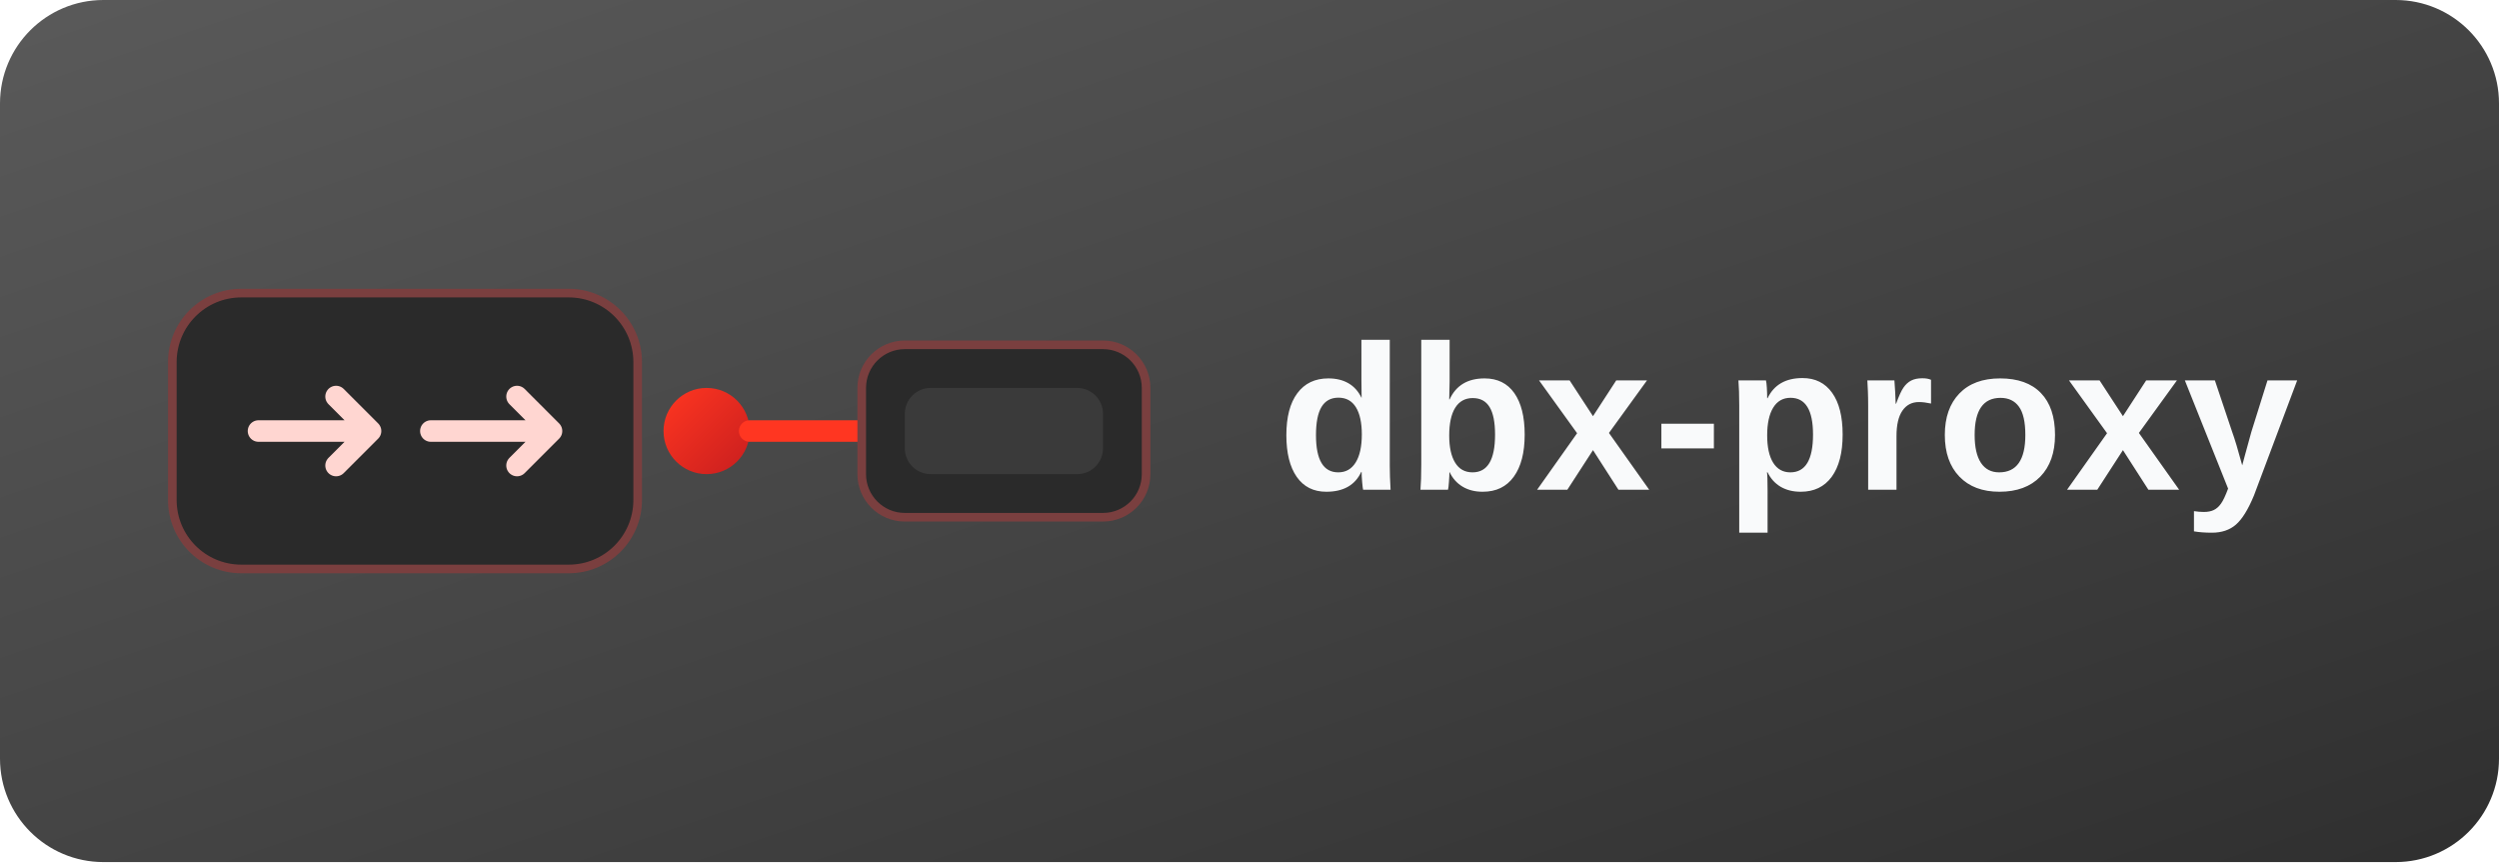
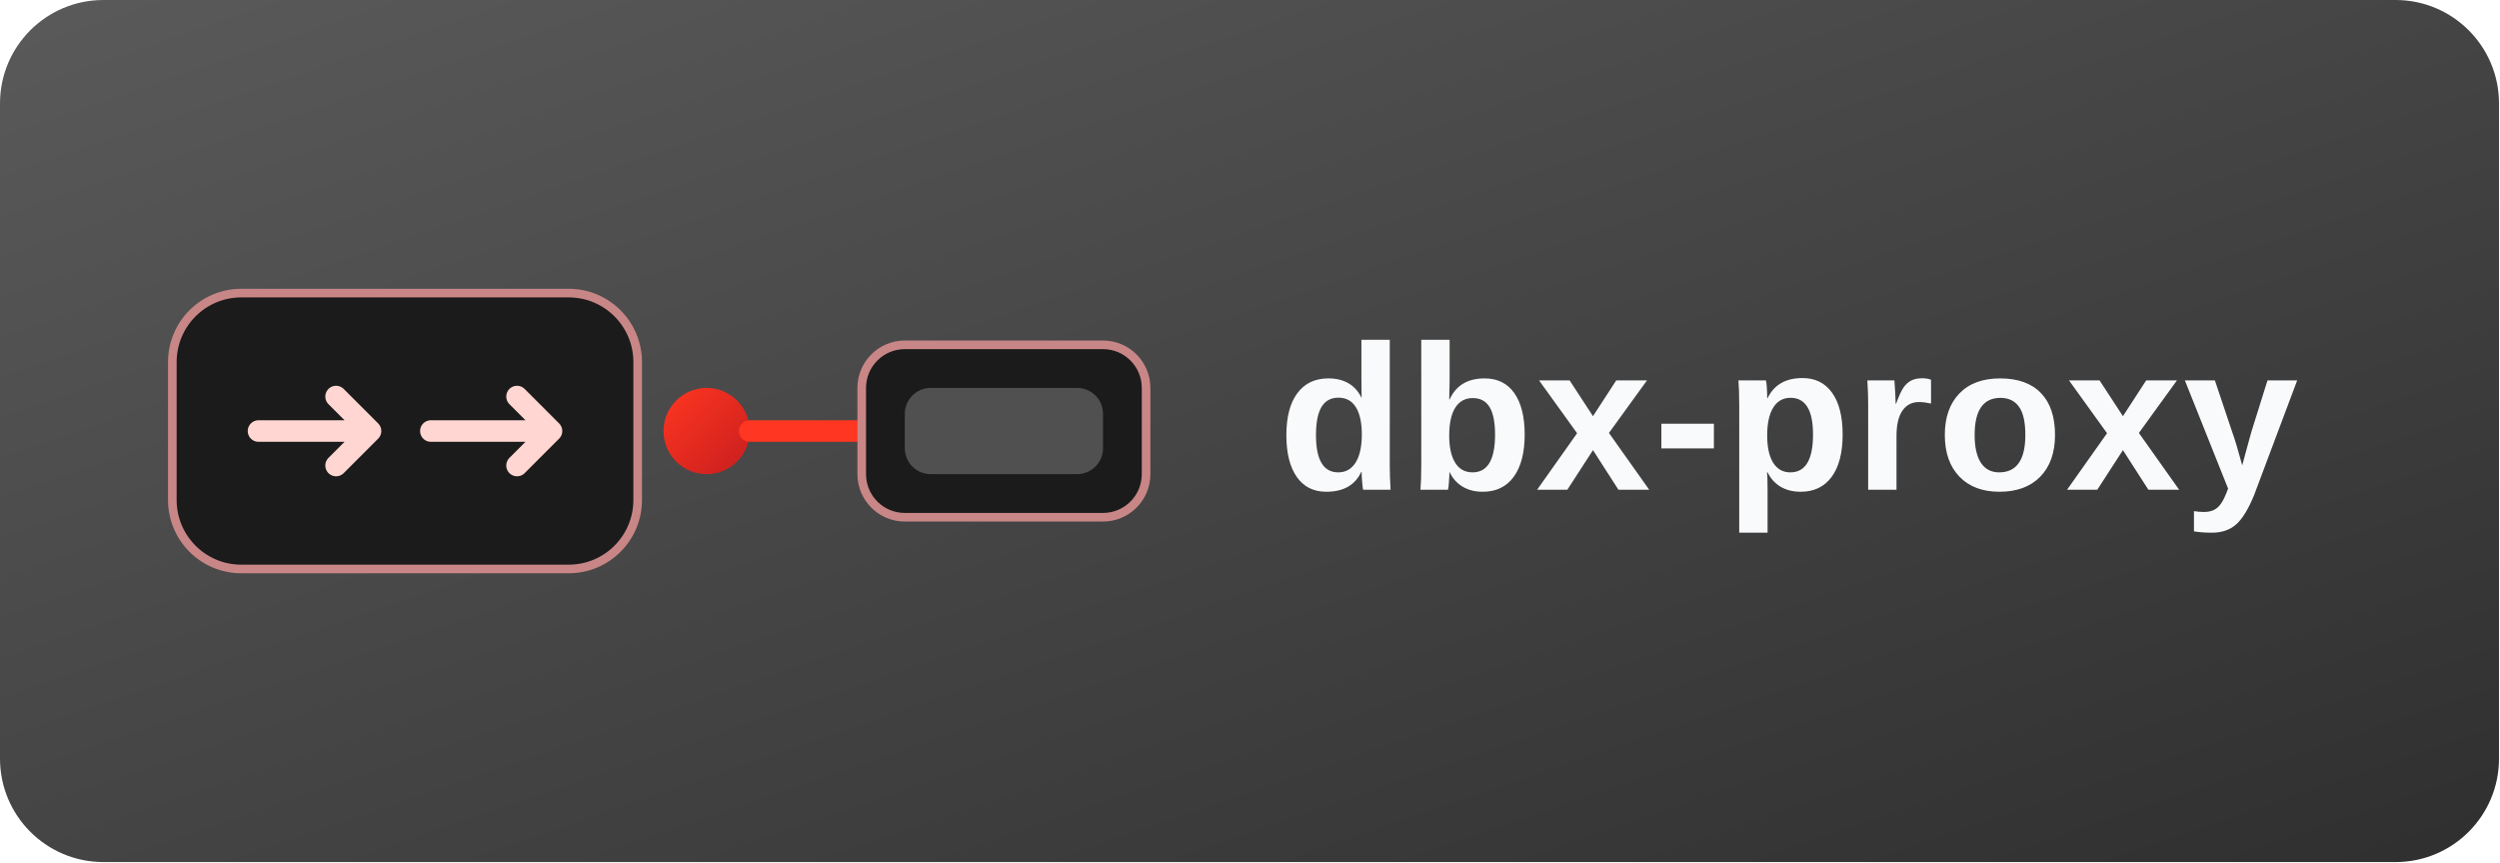
<svg xmlns="http://www.w3.org/2000/svg" width="580" height="200" viewBox="0 0 580 200" role="img" aria-labelledby="title desc">
  <defs>
    <linearGradient id="bg" x1="0" y1="0" x2="1" y2="1">
      <stop offset="0%" stop-color="#5A5A5A" />
      <stop offset="100%" stop-color="#2F2F2F" />
    </linearGradient>
    <linearGradient id="accent" x1="0" y1="0" x2="1" y2="1">
      <stop offset="0%" stop-color="#FF3621" />
      <stop offset="100%" stop-color="#C81E1E" />
    </linearGradient>
  </defs>
  <rect x="0" y="0" width="580" height="200" rx="24" fill="url(#bg)" stroke="none" />
  <g transform="translate(40,46)">
-     <rect x="0" y="22" width="108" height="64" rx="16" fill="#2A2A2A" stroke="#7A3F3F" stroke-width="2" />
+     <rect x="0" y="22" width="108" height="64" rx="16" fill="#1B1B1B" stroke="#C98686" stroke-width="2" />
    <path d="M20 54h26m0 0l-8-8m8 8l-8 8" fill="none" stroke="#FFD6D1" stroke-width="5" stroke-linecap="round" stroke-linejoin="round" />
    <path d="M60 54h28m0 0l-8-8m8 8l-8 8" fill="none" stroke="#FFD6D1" stroke-width="5" stroke-linecap="round" stroke-linejoin="round" />
    <circle cx="124" cy="54" r="10" fill="url(#accent)" />
    <path d="M134 54h26" fill="none" stroke="#FF3621" stroke-width="5" stroke-linecap="round" />
-     <rect x="160" y="34" width="66" height="40" rx="10" fill="#2A2A2A" stroke="#7A3F3F" stroke-width="2" />
-     <rect x="170" y="44" width="46" height="20" rx="6" fill="#3A3A3A" />
+     <rect x="160" y="34" width="66" height="40" rx="10" fill="#1B1B1B" stroke="#C98686" stroke-width="2" />
+     <rect x="170" y="44" width="46" height="20" rx="6" fill="#505050" />
  </g>
  <text x="415" y="100" dominant-baseline="middle" text-anchor="middle" font-family="Avenir Next, Segoe UI, Helvetica Neue, Arial, sans-serif" font-size="48" font-weight="550" letter-spacing="0.6" fill="#F9FAFB">dbx-proxy</text>
</svg>
